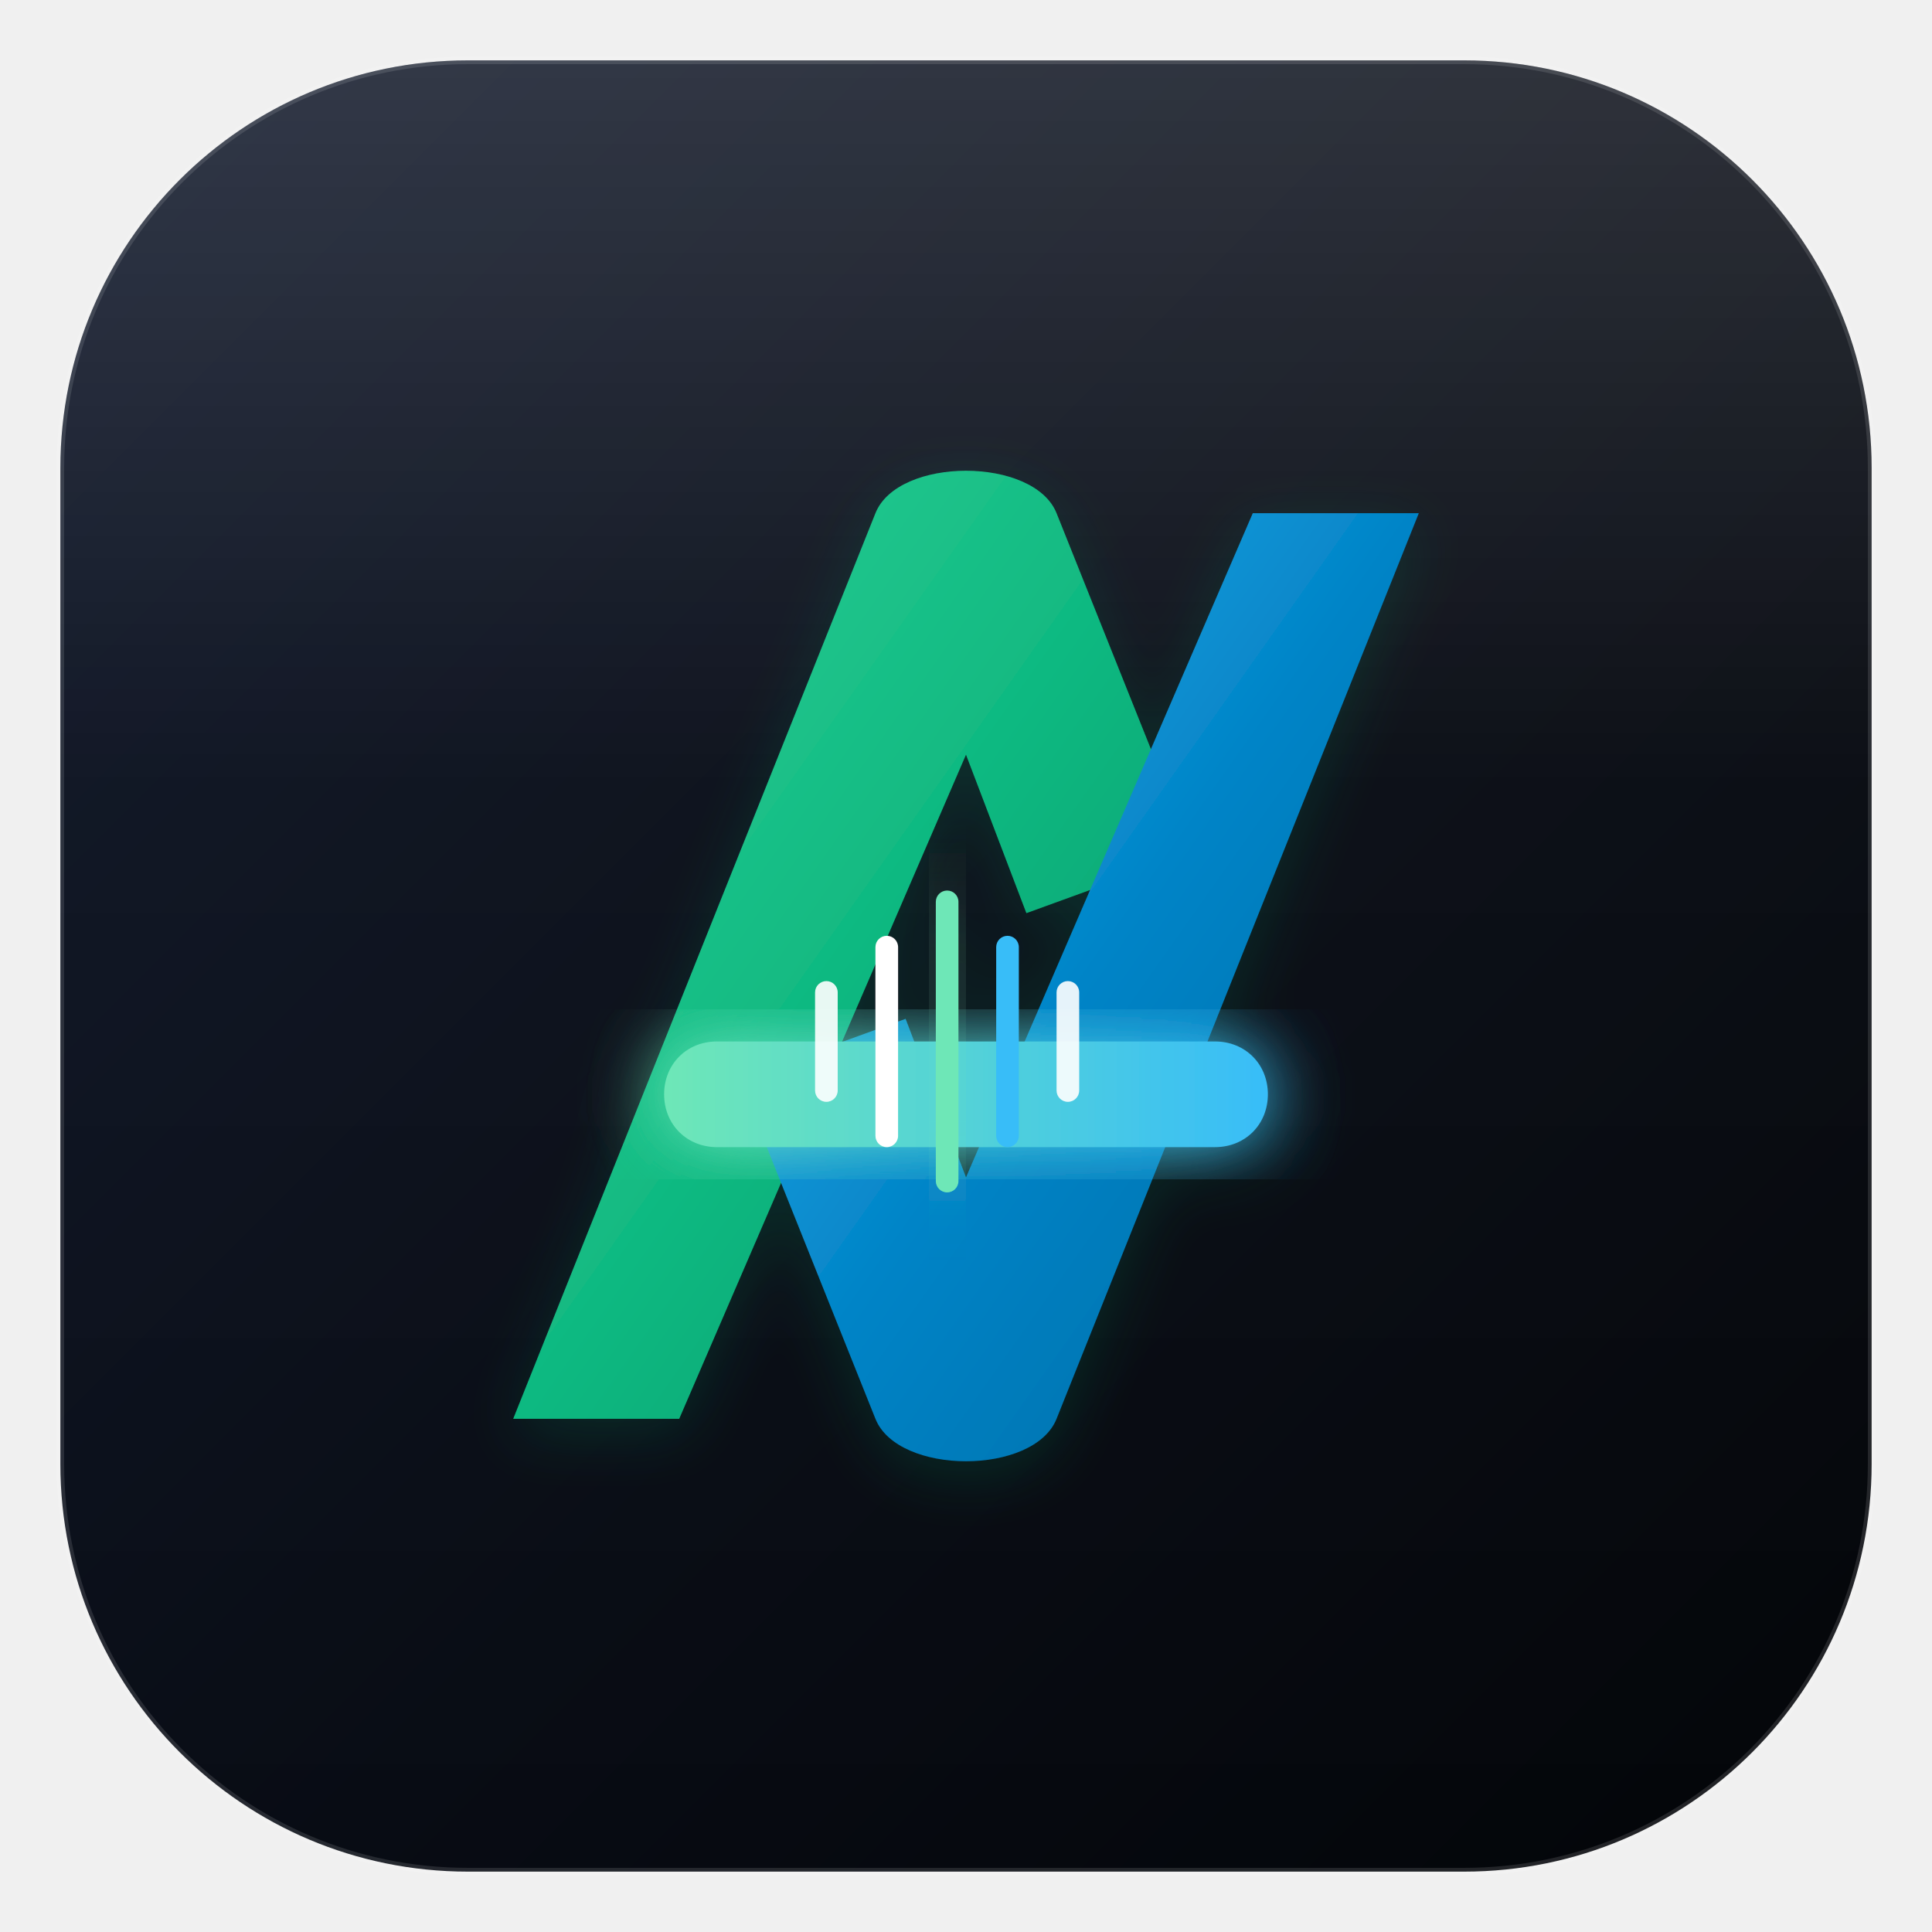
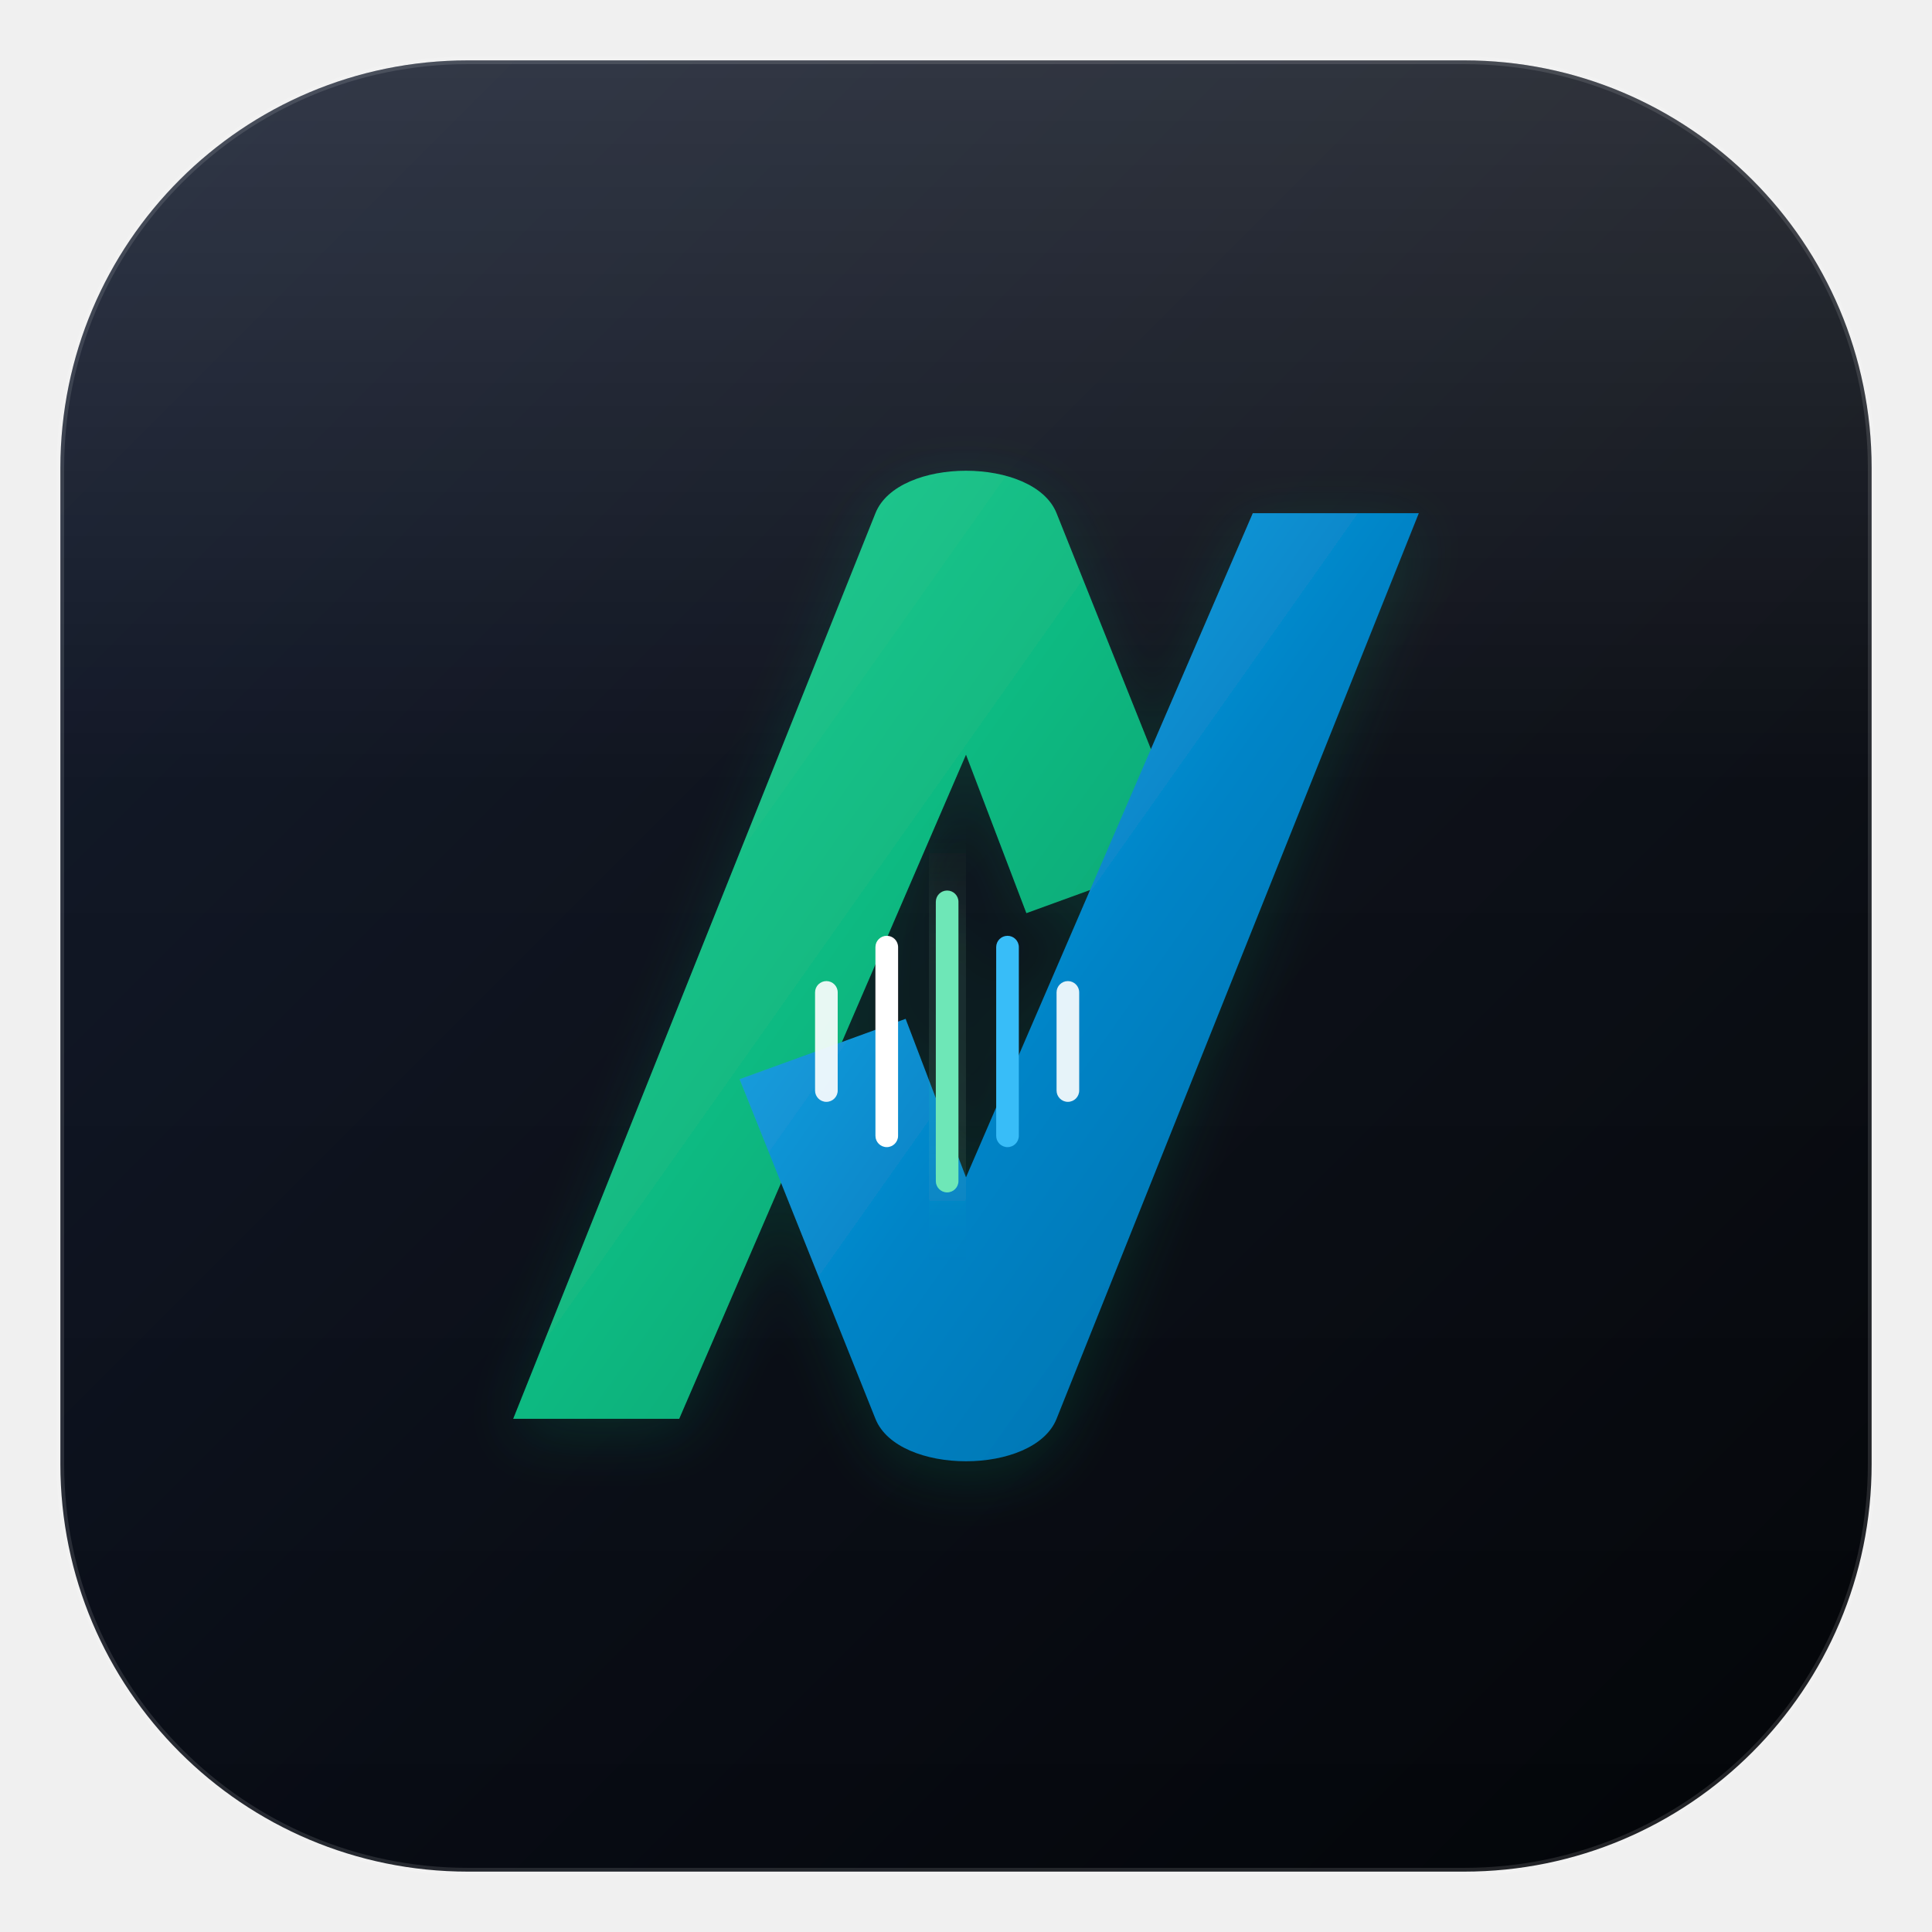
<svg xmlns="http://www.w3.org/2000/svg" viewBox="0 0 512 512" width="100%" height="100%">
  <defs>
    <linearGradient id="bg-grad-01" x1="0%" y1="0%" x2="100%" y2="100%">
      <stop offset="0%" stop-color="#0f172a" />
      <stop offset="50%" stop-color="#090d16" />
      <stop offset="100%" stop-color="#030508" />
    </linearGradient>
    <linearGradient id="top-gloss-01" x1="0%" y1="0%" x2="0%" y2="100%">
      <stop offset="0%" stop-color="#ffffff" stop-opacity="0.15" />
      <stop offset="40%" stop-color="#ffffff" stop-opacity="0.02" />
      <stop offset="100%" stop-color="#ffffff" stop-opacity="0" />
    </linearGradient>
    <linearGradient id="emerald-grad-01" x1="0%" y1="0%" x2="100%" y2="100%">
      <stop offset="0%" stop-color="#34d399" />
      <stop offset="50%" stop-color="#10b981" />
      <stop offset="100%" stop-color="#059669" />
    </linearGradient>
    <linearGradient id="sky-grad-01" x1="0%" y1="0%" x2="100%" y2="100%">
      <stop offset="0%" stop-color="#38bdf8" />
      <stop offset="50%" stop-color="#0284c7" />
      <stop offset="100%" stop-color="#0369a1" />
    </linearGradient>
    <linearGradient id="cross-grad-01" x1="0%" y1="0%" x2="100%" y2="0%">
      <stop offset="0%" stop-color="#6ee7b7" />
      <stop offset="100%" stop-color="#38bdf8" />
    </linearGradient>
    <filter id="shadow-01" x="-20%" y="-20%" width="140%" height="140%">
      <feDropShadow dx="0" dy="16" stdDeviation="20" flood-color="#000000" flood-opacity="0.6" />
      <feDropShadow dx="0" dy="4" stdDeviation="8" flood-color="#059669" flood-opacity="0.2" />
    </filter>
    <filter id="glow-01" x="-30%" y="-30%" width="160%" height="160%">
      <feGaussianBlur stdDeviation="10" result="blur" />
      <feComposite in="SourceGraphic" in2="blur" operator="over" />
    </filter>
  </defs>
  <rect x="16" y="16" width="480" height="480" rx="108" fill="url(#bg-grad-01)" />
  <rect x="16" y="16" width="480" height="480" rx="108" fill="none" stroke="#ffffff" stroke-opacity="0.12" stroke-width="2" />
  <rect x="16" y="16" width="480" height="480" rx="108" fill="url(#top-gloss-01)" />
  <g filter="url(#shadow-01)">
    <path d="M 136 376 L 232 136 C 238 121 274 121 280 136 L 316 226 L 272 242 L 256 200 L 180 376 Z" fill="url(#emerald-grad-01)" />
    <path d="M 376 136 L 280 376 C 274 391 238 391 232 376 L 196 286 L 240 270 L 256 312 L 332 136 Z" fill="url(#sky-grad-01)" />
-     <path d="M 190 276 L 322 276 C 330 276 336 282 336 290 C 336 298 330 304 322 304 L 190 304 C 182 304 176 298 176 290 C 176 282 182 276 190 276 Z" fill="url(#cross-grad-01)" filter="url(#glow-01)" />
    <rect x="216" y="260" width="6" height="32" rx="3" fill="#ffffff" opacity="0.9" />
    <rect x="232" y="248" width="6" height="56" rx="3" fill="#ffffff" />
    <rect x="248" y="236" width="6" height="80" rx="3" fill="#6ee7b7" filter="url(#glow-01)" />
    <rect x="264" y="248" width="6" height="56" rx="3" fill="#38bdf8" />
    <rect x="280" y="260" width="6" height="32" rx="3" fill="#ffffff" opacity="0.9" />
  </g>
</svg>
